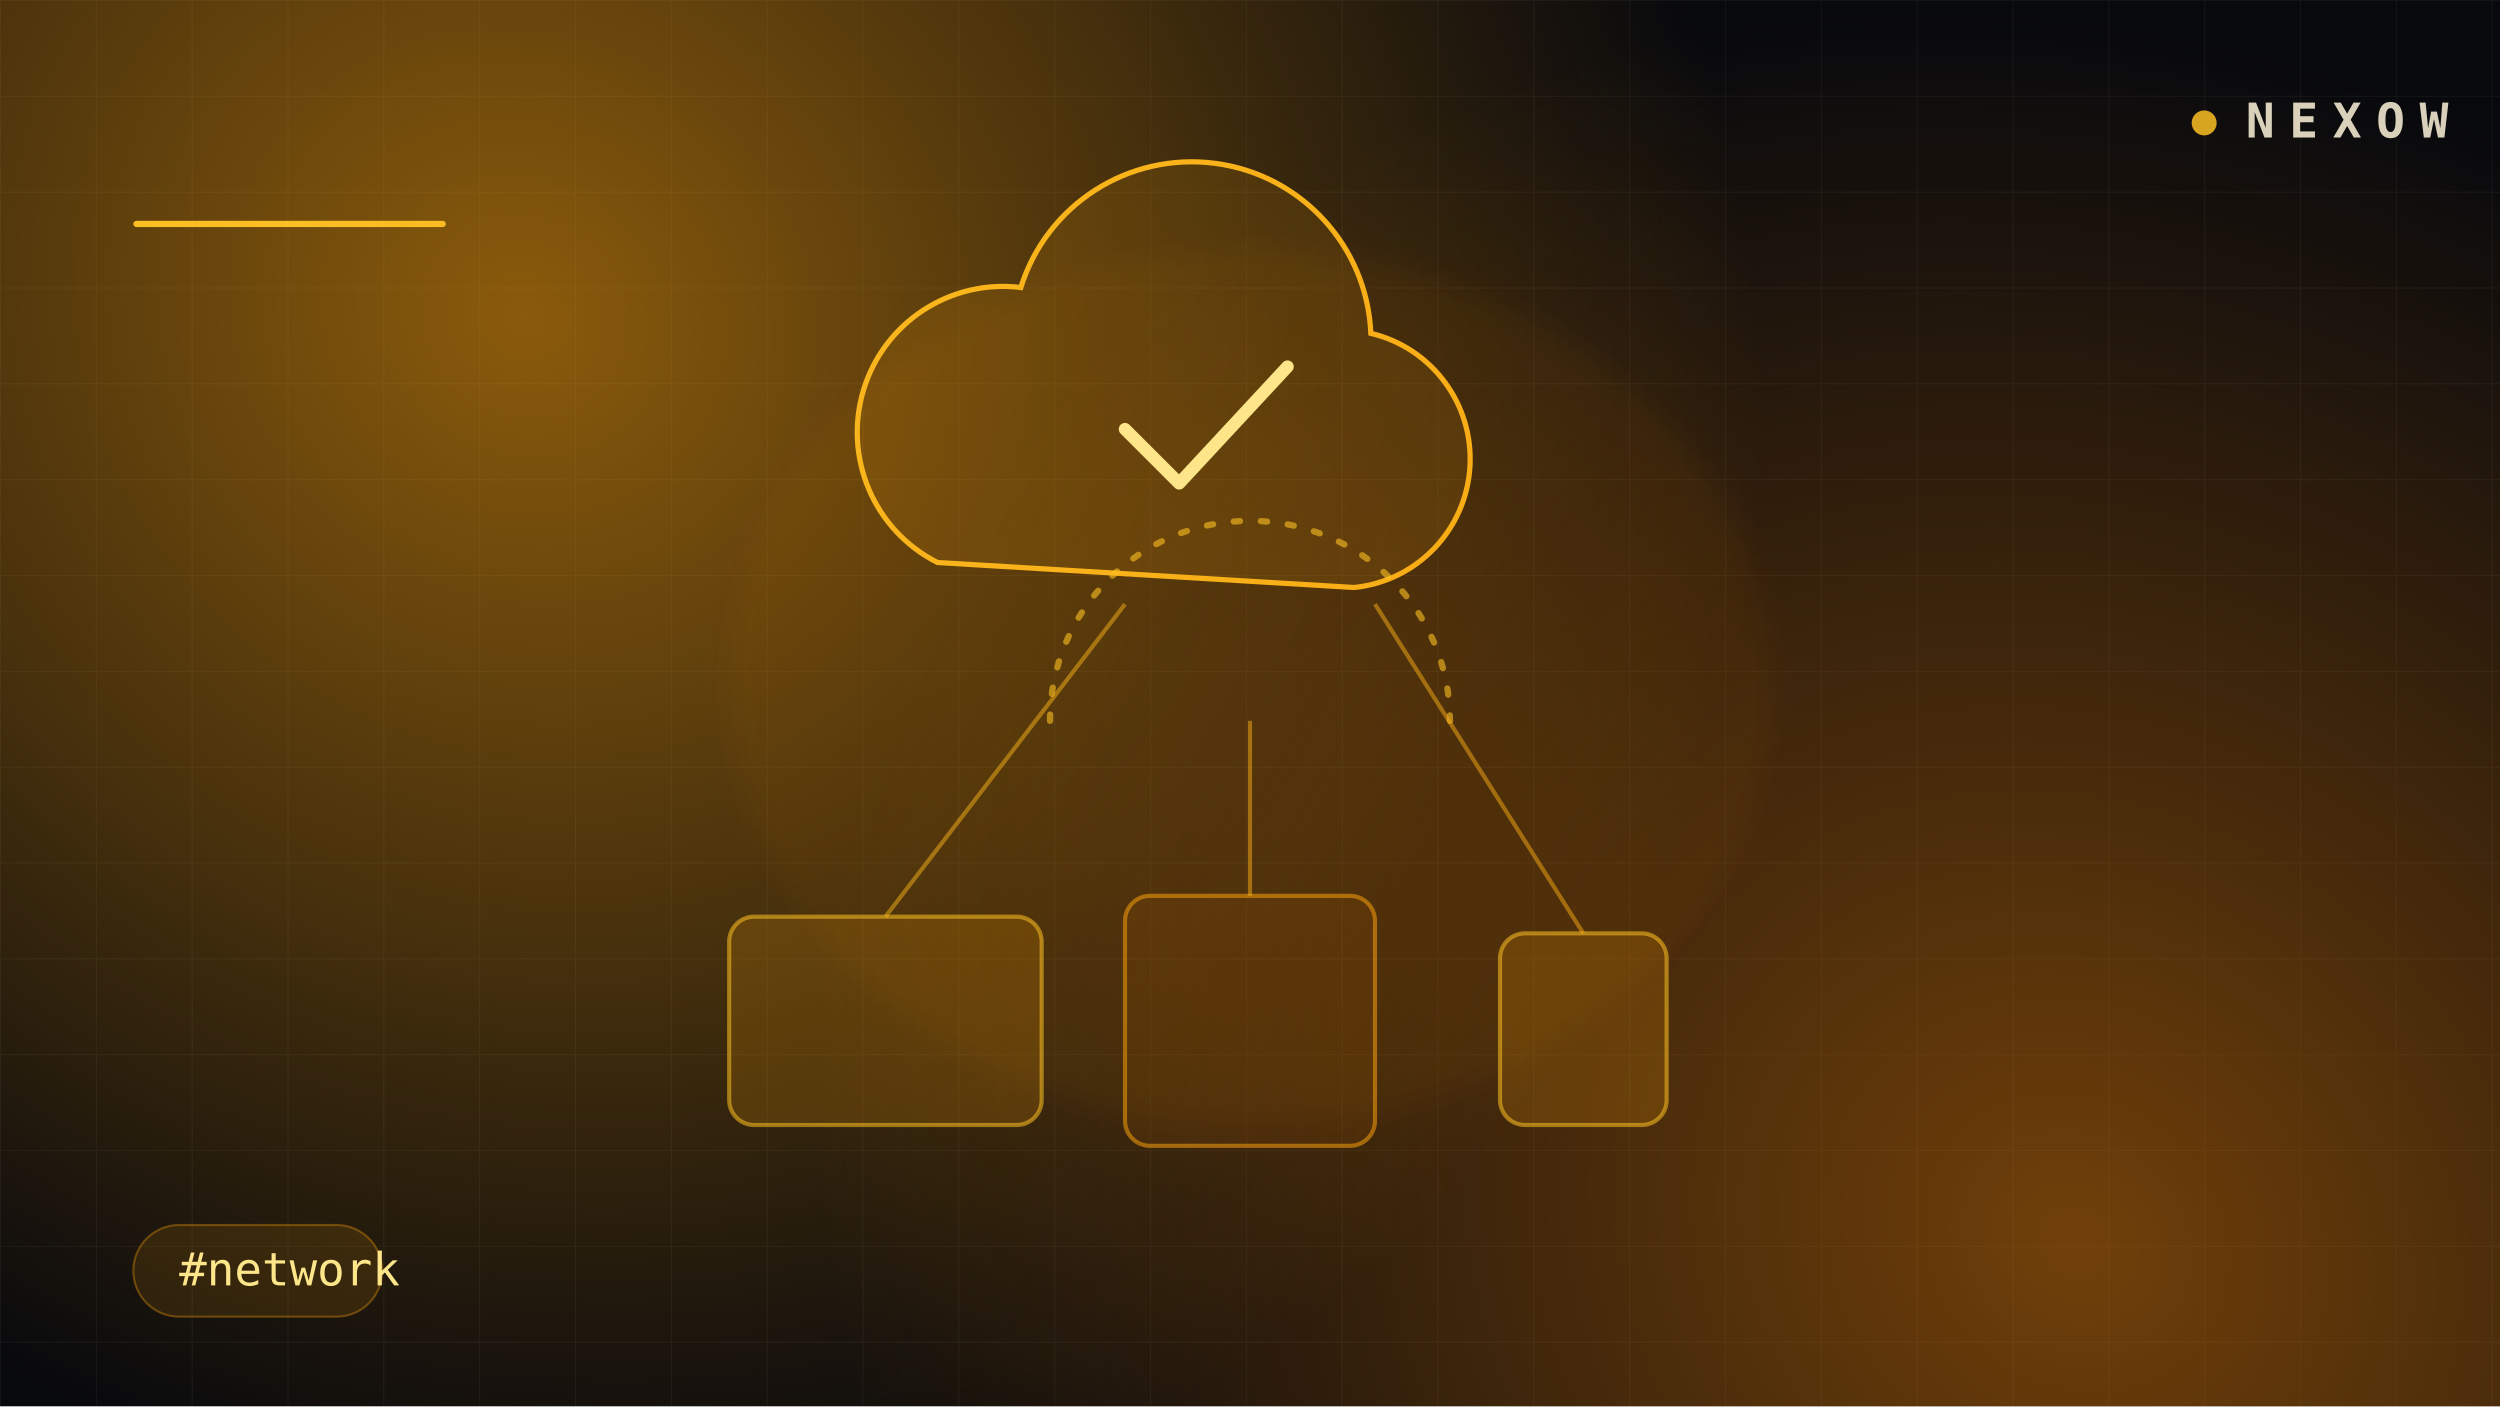
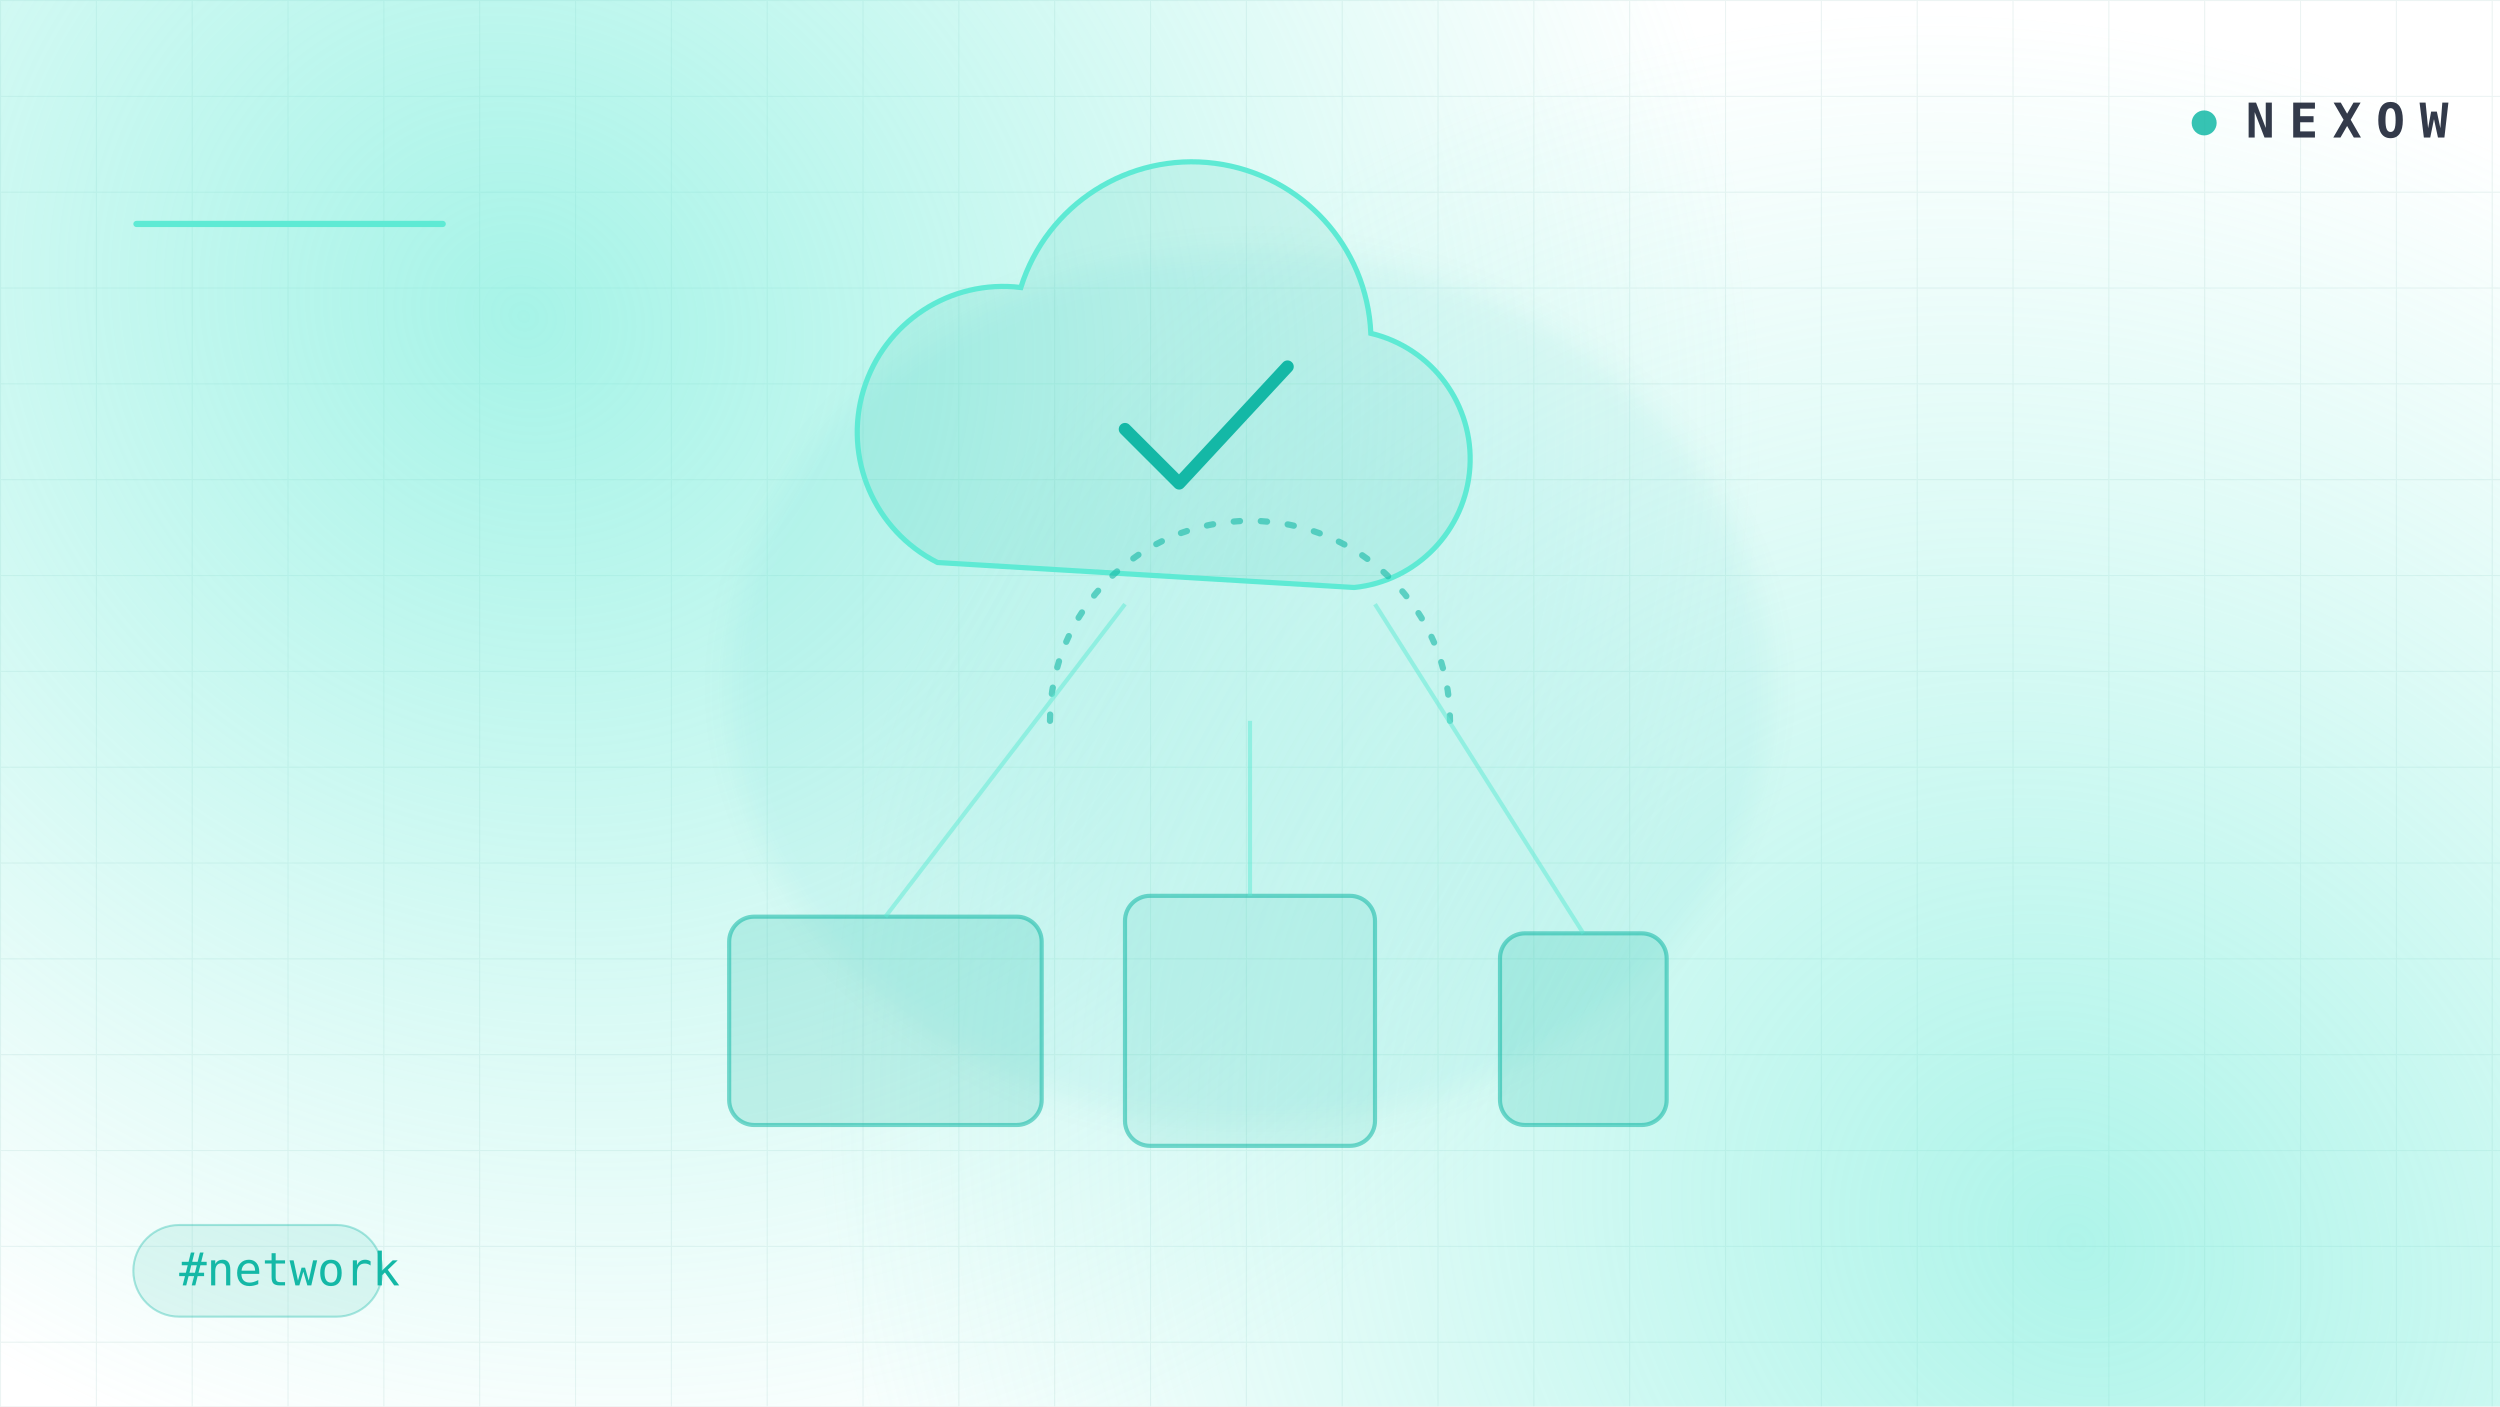
<svg xmlns="http://www.w3.org/2000/svg" width="1200" height="675" viewBox="0 0 1200 675" fill="none" role="img" aria-label="Cloud sync across devices illustration">
  <defs>
+     <style>
+       *[fill="#08090d"] { fill: #ffffff; }
+       *[stroke="#08090d"] { stroke: #ffffff; }
+       *[fill="#f59e0b"], *[fill="#d97706"], *[fill="#fbbf24"], *[fill="#fde68a"] { fill: #14b8a6; }
+       *[stroke="#f59e0b"], *[stroke="#d97706"], *[stroke="#fbbf24"], *[stroke="#fde68a"] { stroke: #14b8a6; }
+       *[fill="#fdf3d8"] { fill: #0f172a; }
+       *[fill="#8a7b57"] { fill: #64748b; }
+       *[stroke="#ffffff"] { stroke: #0f766e; stroke-opacity: 0.08; }
+       stop[stop-color="#f59e0b"], stop[stop-color="#d97706"], stop[stop-color="#fbbf24"] { stop-color: #5eead4; }
+     </style>
    <radialGradient id="glowA" cx="0" cy="0" r="1" gradientUnits="userSpaceOnUse" gradientTransform="translate(250 150) rotate(40) scale(620 560)">
      <stop stop-color="#f59e0b" stop-opacity="0.55" />
      <stop offset="1" stop-color="#f59e0b" stop-opacity="0" />
    </radialGradient>
    <radialGradient id="glowB" cx="0" cy="0" r="1" gradientUnits="userSpaceOnUse" gradientTransform="translate(1000 600) rotate(-140) scale(640 560)">
      <stop stop-color="#d97706" stop-opacity="0.5" />
      <stop offset="1" stop-color="#d97706" stop-opacity="0" />
    </radialGradient>
    <linearGradient id="edge" x1="80" y1="140" x2="1120" y2="560" gradientUnits="userSpaceOnUse">
      <stop stop-color="#fbbf24" />
      <stop offset="1" stop-color="#f59e0b" />
    </linearGradient>
    <pattern id="grid" width="46" height="46" patternUnits="userSpaceOnUse">
      <path d="M46 0H0V46" fill="none" stroke="#ffffff" stroke-opacity="0.045" stroke-width="1" />
    </pattern>
    <filter id="soft" x="-30%" y="-30%" width="160%" height="160%">
      <feGaussianBlur stdDeviation="7" />
    </filter>
  </defs>
  <rect width="1200" height="675" fill="#08090d" />
  <rect width="1200" height="675" fill="url(#grid)" />
  <rect width="1200" height="675" fill="url(#glowA)" />
  <rect width="1200" height="675" fill="url(#glowB)" />
  <g opacity="0.85">
    <circle cx="1058" cy="59" r="6" fill="#fbbf24" />
    <text x="1078" y="66" font-family="'JetBrains Mono', ui-monospace, SFMono-Regular, monospace" font-size="23" font-weight="700" letter-spacing="7" fill="#fdf3d8">NEXOW</text>
  </g>
  <g transform="translate(64 588)">
    <rect x="0" y="0" width="119.5" height="44" rx="22" fill="#f59e0b" fill-opacity="0.12" stroke="#f59e0b" stroke-opacity="0.35" />
    <text x="22" y="29" font-family="'JetBrains Mono', ui-monospace, SFMono-Regular, monospace" font-size="22" fill="#fde68a">#network</text>
  </g>
  <rect x="64" y="106" width="150" height="3" rx="1.5" fill="url(#edge)" />
  <g>
    <ellipse cx="600" cy="330" rx="250" ry="210" fill="#d97706" fill-opacity="0.06" filter="url(#soft)" />
    <path d="M450 270 a70 70 0 0 1 40 -132 a86 86 0 0 1 168 22 a62 62 0 0 1 -8 122 z" fill="#f59e0b" fill-opacity="0.12" stroke="url(#edge)" stroke-width="2.5" />
    <path d="M540 206 l26 26 l52 -56" fill="none" stroke="#fde68a" stroke-width="6" stroke-linecap="round" stroke-linejoin="round" />
    <path d="M504 346 a96 96 0 0 1 192 0" fill="none" stroke="#fbbf24" stroke-width="3" stroke-opacity="0.6" stroke-dasharray="3 10" stroke-linecap="round" />
    <rect x="350" y="440" width="150" height="100" rx="12" fill="#f59e0b" fill-opacity="0.18" stroke="#fbbf24" stroke-opacity="0.55" stroke-width="2" />
    <rect x="540" y="430" width="120" height="120" rx="12" fill="#d97706" fill-opacity="0.1" stroke="#f59e0b" stroke-opacity="0.55" stroke-width="2" />
    <rect x="720" y="448" width="80" height="92" rx="12" fill="#f59e0b" fill-opacity="0.18" stroke="#fbbf24" stroke-opacity="0.55" stroke-width="2" />
    <line x1="425" y1="440" x2="540" y2="290" stroke="url(#edge)" stroke-opacity="0.5" stroke-width="2" />
    <line x1="600" y1="430" x2="600" y2="346" stroke="url(#edge)" stroke-opacity="0.5" stroke-width="2" />
    <line x1="760" y1="448" x2="660" y2="290" stroke="url(#edge)" stroke-opacity="0.5" stroke-width="2" />
  </g>
</svg>
